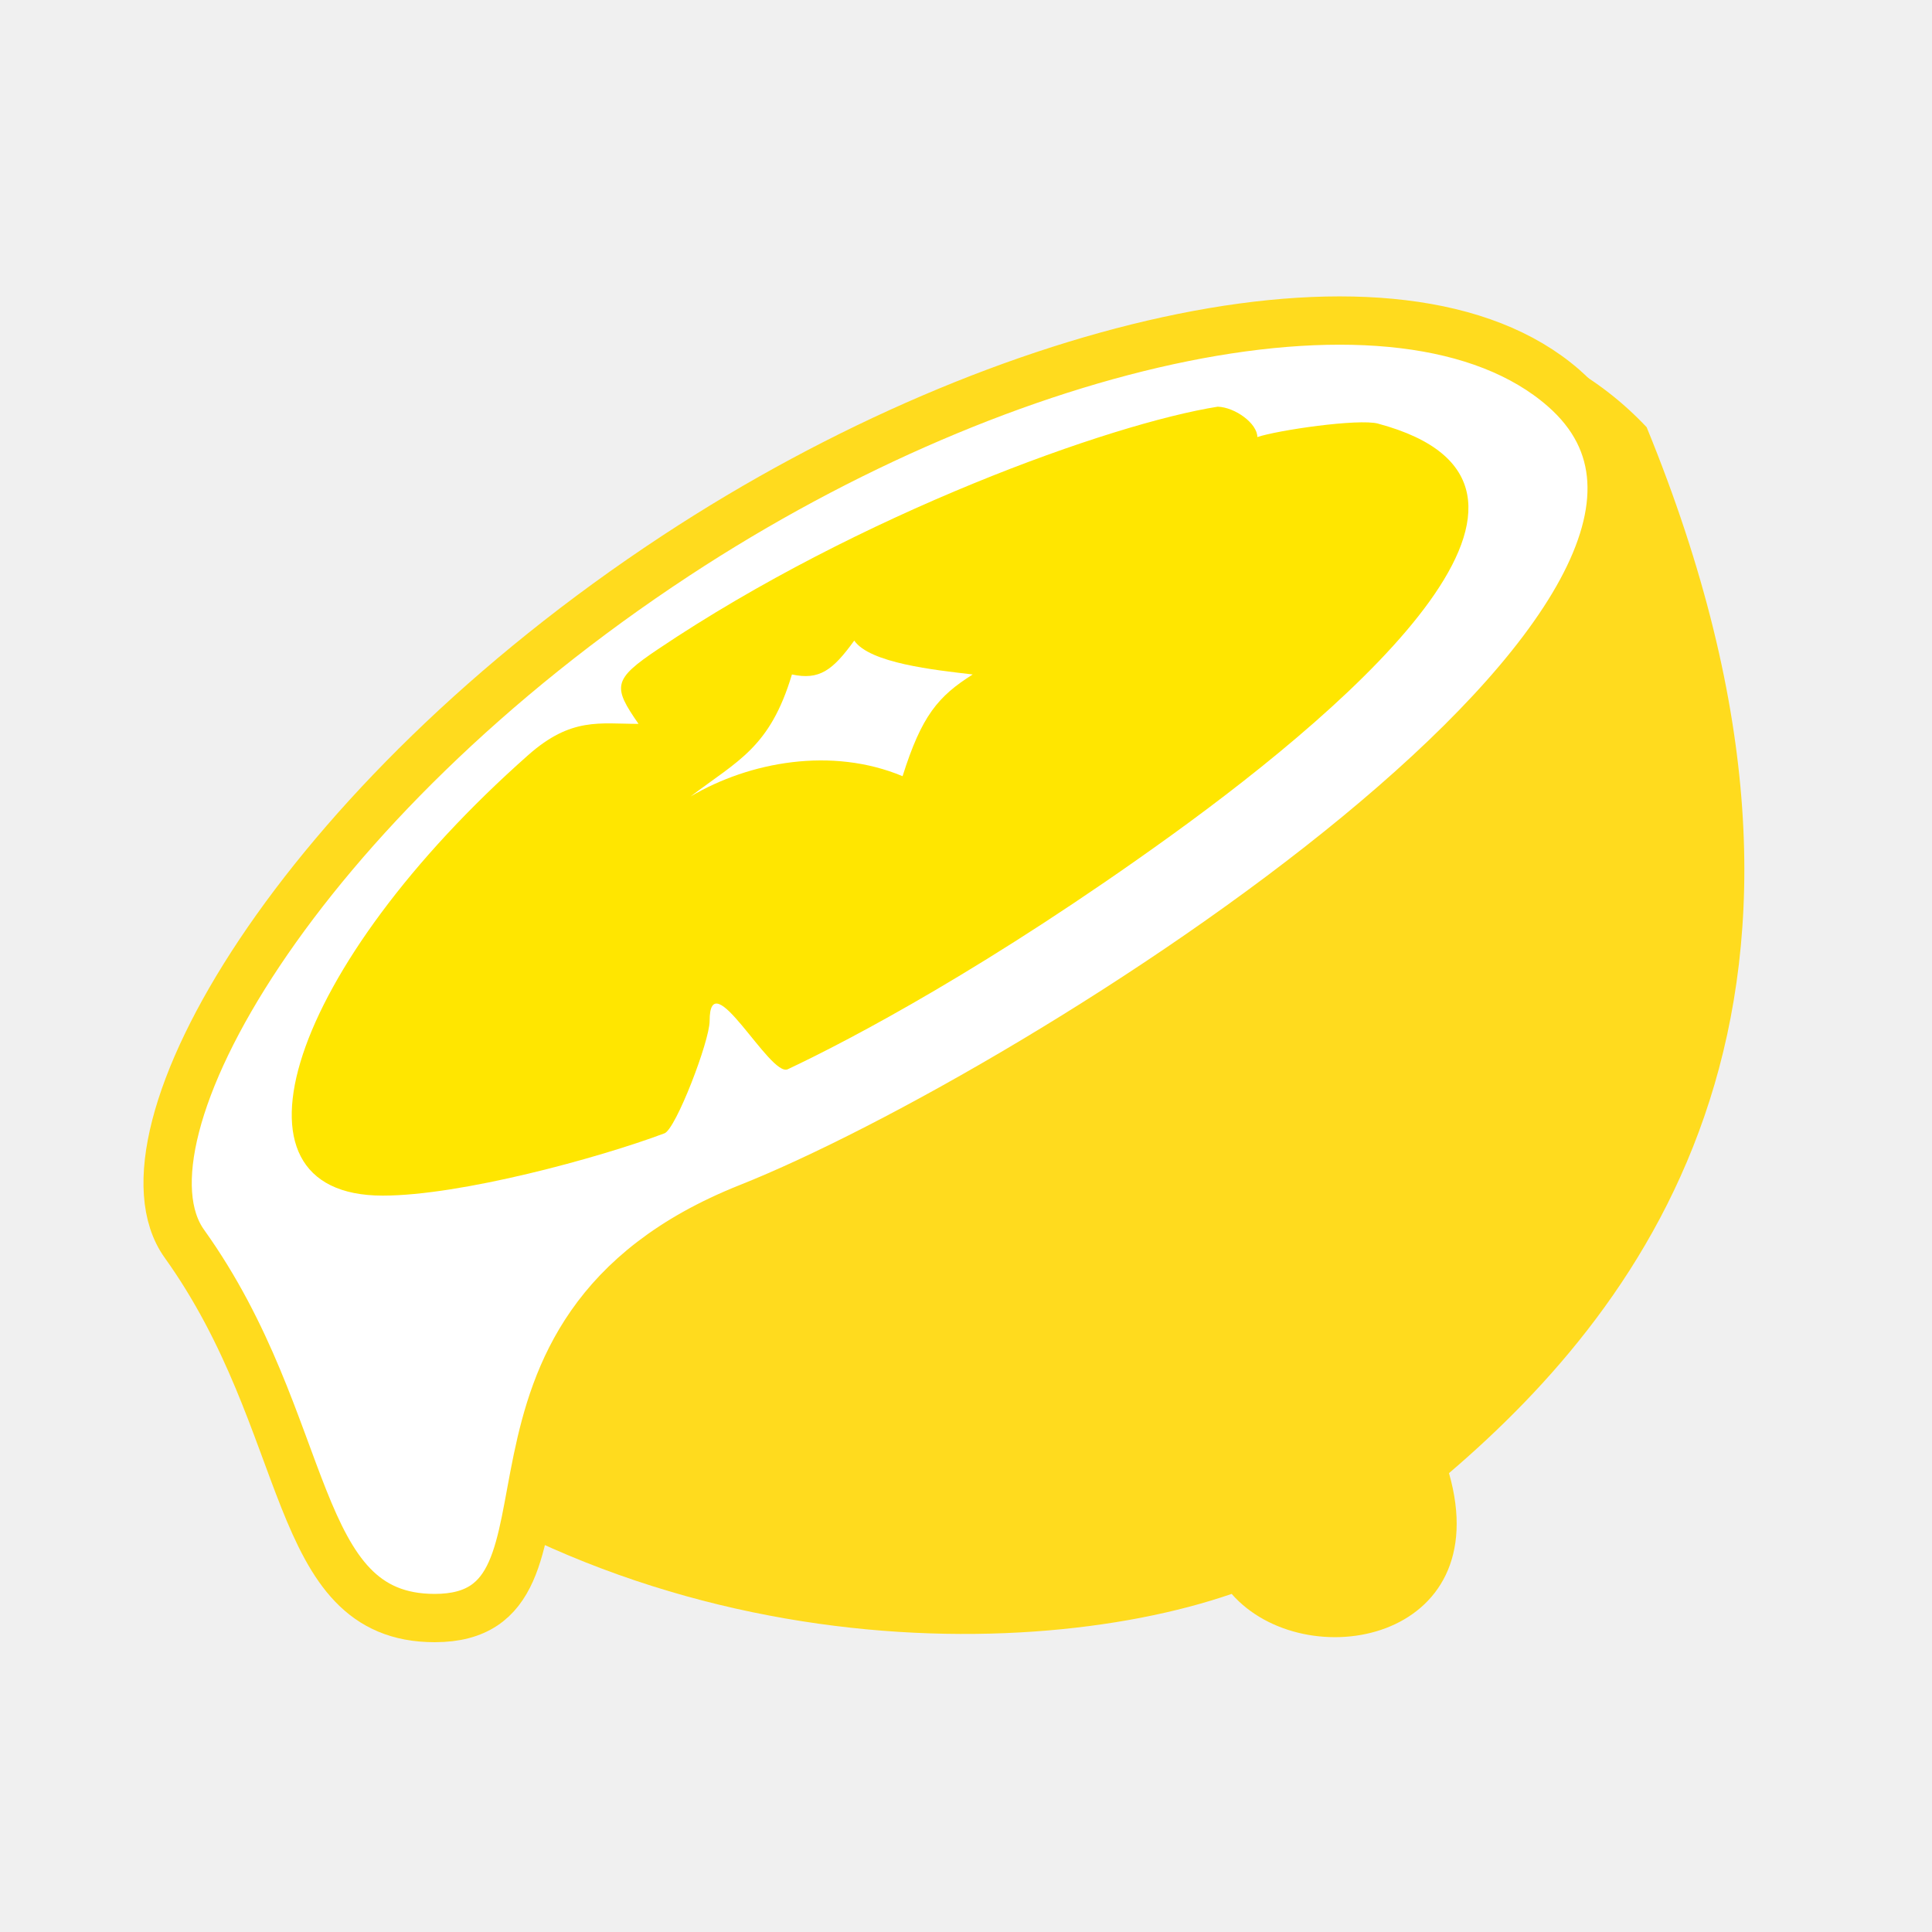
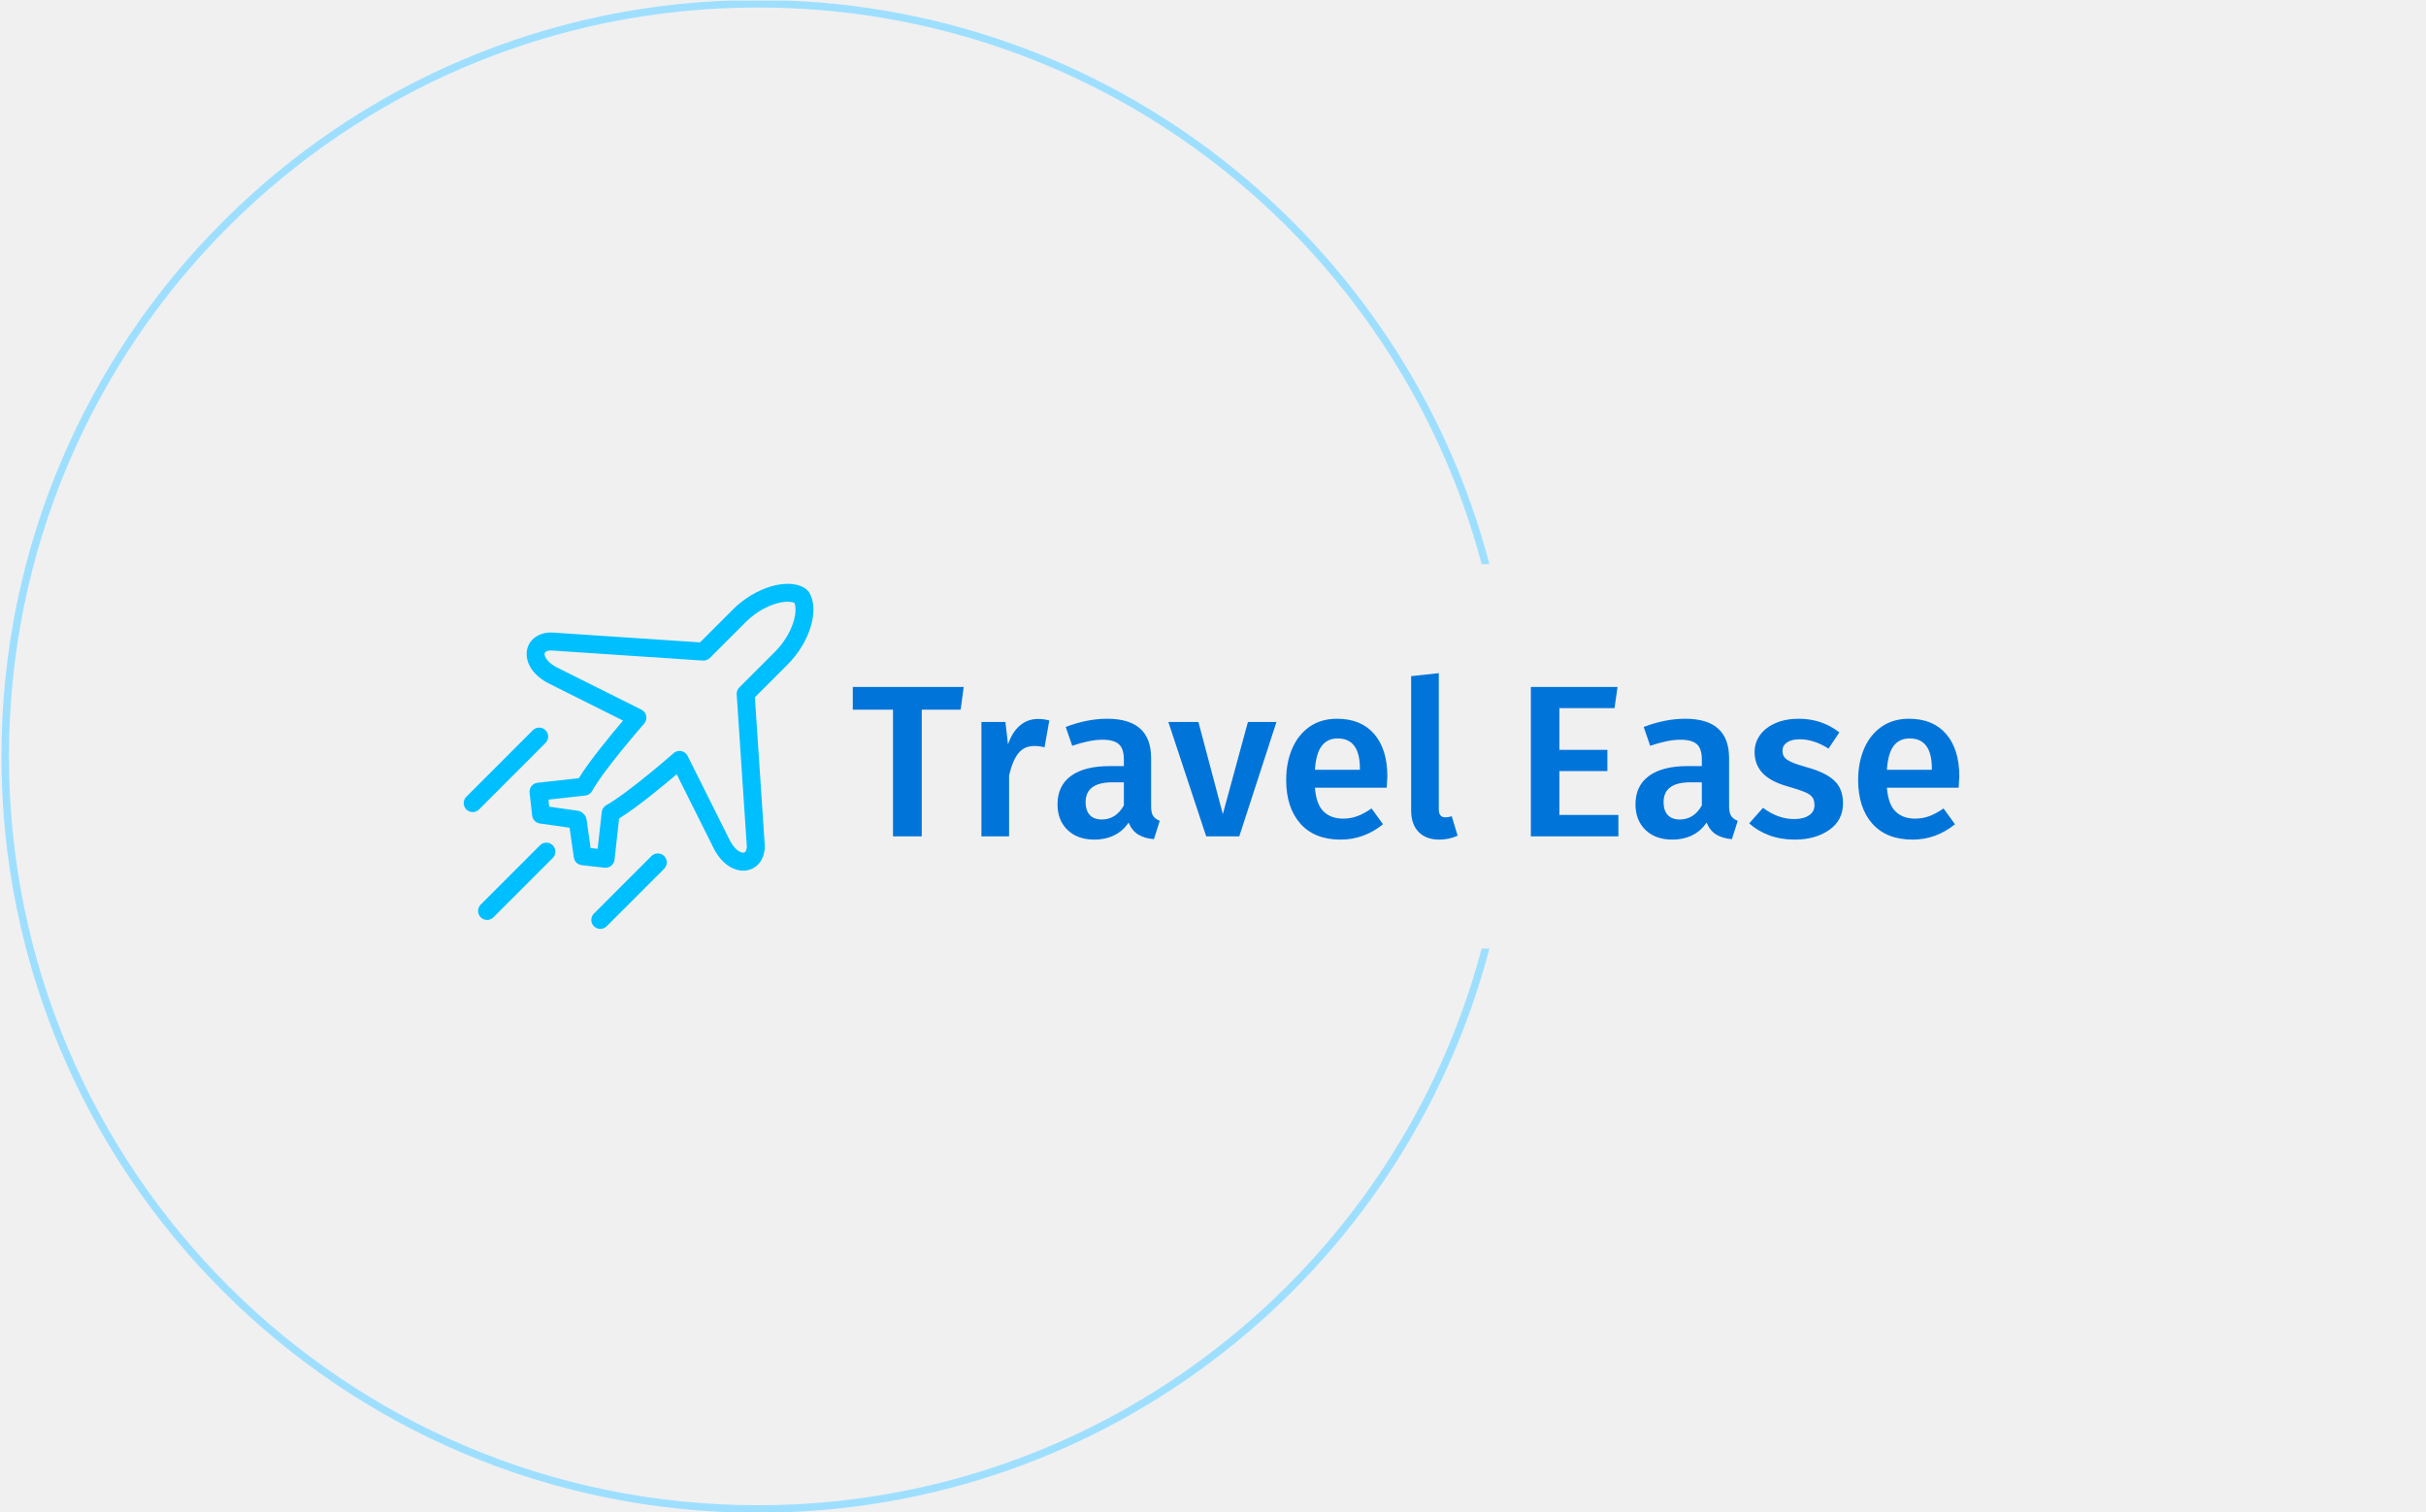
- <svg xmlns="http://www.w3.org/2000/svg" width="40" height="40" fill="none">
-   <path d="M34.092 8.845C38.929 20.652 34.092 27 30 30.5c1 3.5-2.986 4.222-4.5 2.5-4.457 1.537-13.512 1.487-20-5C2 24.5 4.73 16.714 14 11.5c8-4.5 16-7 20.092-2.655Z" fill="#FFDB1E" />
-   <path d="M14 11.5c6.848-4.497 15.025-6.38 18.368-3.47C37.5 12.5 21.5 22.612 15.5 25c-6.5 2.587-3 8.5-6.5 8.5-3 0-2.5-4-5.183-7.75C2.232 23.535 6.16 16.648 14 11.5Z" fill="#fff" stroke="#FFDB1E" />
-   <path d="M28.535 8.772c4.645 1.25-.365 5.695-4.303 8.536-3.732 2.692-6.606 4.21-7.923 4.83-.366.173-1.617-2.252-1.617-1 0 .417-.7 2.238-.934 2.326-1.365.512-4.223 1.29-5.835 1.29-3.491 0-1.923-4.754 3.014-9.122.892-.789 1.478-.645 2.283-.645-.537-.773-.534-.917.403-1.546C17.79 10.64 23 8.77 25.212 8.42c.366.014.82.35.82.629.41-.14 2.095-.388 2.503-.278Z" fill="#FFE600" />
-   <path d="M14.297 16.49c.985-.747 1.644-1.01 2.099-2.526.566.121.841-.08 1.29-.701.324.466 1.657.608 2.453.701-.715.451-1.057.852-1.452 2.106-1.464-.611-3.167-.302-4.39.42Z" fill="#fff" />
+ <svg xmlns="http://www.w3.org/2000/svg" version="1.1" width="1000" height="623" viewBox="0 0 1000 623">
+   <g transform="matrix(1,0,0,1,-0.6060606,0.2522267)">
+     <svg viewBox="0 0 396 247" data-background-color="#ffffff" preserveAspectRatio="xMidYMid meet" height="623" width="1000">
+       <g id="tight-bounds" transform="matrix(1,0,0,1,0.24,-0.1)">
+         <svg viewBox="0 0 395.52 247.2" height="247.2" width="395.52">
+           <g>
+             <svg />
+           </g>
+           <g>
+             <svg viewBox="0 0 395.52 247.2" height="247.2" width="395.52">
+               <g transform="matrix(1,0,0,1,75.54432,95.40344)">
+                 <svg viewBox="0 0 244.431 56.393" height="56.393" width="244.431">
+                   <g>
+                     <svg viewBox="0 0 244.431 56.393" height="56.393" width="244.431">
+                       <g>
+                         <svg viewBox="0 0 330.364 76.219" height="56.393" width="244.431">
+                           <g transform="matrix(1,0,0,1,85.93257,19.72569)">
+                             <svg viewBox="0 0 244.431 36.767" height="36.767" width="244.431">
+                               <g id="textblocktransform">
+                                 <svg viewBox="0 0 244.431 36.767" height="36.767" width="244.431" id="textblock">
+                                   <g>
+                                     <svg viewBox="0 0 244.431 36.767" height="36.767" width="244.431">
+                                       <g transform="matrix(1,0,0,1,0,0)">
+                                         <svg width="244.431" viewBox="0.6 -37.75 255.93 38.5" height="36.767" data-palette-color="#0074d9">
+                                           <path d="M0.6-34.55L26.25-34.55 25.55-29.3 16.55-29.3 16.55 0 9.9 0 9.9-29.3 0.6-29.3 0.6-34.55ZM43.4-27.15Q44.85-27.15 46.05-26.8L46.05-26.8 44.95-20.6Q43.75-20.9 42.6-20.9L42.6-20.9Q40.25-20.9 38.9-19.23 37.55-17.55 36.75-14.1L36.75-14.1 36.75 0 30.35 0 30.35-26.45 35.9-26.45 36.5-21.25Q37.45-24.1 39.25-25.63 41.05-27.15 43.4-27.15L43.4-27.15ZM69.6-7Q69.6-5.45 70.07-4.73 70.55-4 71.6-3.6L71.6-3.6 70.25 0.65Q68 0.45 66.57-0.45 65.15-1.35 64.4-3.2L64.4-3.2Q63.05-1.2 61.02-0.23 59 0.75 56.5 0.75L56.5 0.75Q52.55 0.75 50.25-1.5 47.95-3.75 47.95-7.4L47.95-7.4Q47.95-11.7 51.07-13.98 54.2-16.25 60-16.25L60-16.25 63.3-16.25 63.3-17.75Q63.3-20.3 62.12-21.33 60.95-22.35 58.35-22.35L58.35-22.35Q55.45-22.35 51.35-20.95L51.35-20.95 49.85-25.3Q54.8-27.2 59.45-27.2L59.45-27.2Q69.6-27.2 69.6-18.1L69.6-18.1 69.6-7ZM58.2-3.9Q61.45-3.9 63.3-7.15L63.3-7.15 63.3-12.5 60.65-12.5Q54.45-12.5 54.45-7.9L54.45-7.9Q54.45-6 55.4-4.95 56.35-3.9 58.2-3.9L58.2-3.9ZM91.99-26.45L98.59-26.45 89.99 0 82.34 0 73.59-26.45 80.54-26.45 86.19-5.15 91.99-26.45ZM124.24-13.85Q124.24-13.35 124.09-11.25L124.09-11.25 107.49-11.25Q107.79-7.4 109.49-5.75 111.19-4.1 113.99-4.1L113.99-4.1Q115.74-4.1 117.29-4.67 118.84-5.25 120.59-6.45L120.59-6.45 123.24-2.8Q118.84 0.75 113.44 0.75L113.44 0.75Q107.39 0.75 104.12-2.95 100.84-6.65 100.84-13.05L100.84-13.05Q100.84-17.1 102.24-20.33 103.64-23.55 106.29-25.38 108.94-27.2 112.59-27.2L112.59-27.2Q118.14-27.2 121.19-23.68 124.24-20.15 124.24-13.85L124.24-13.85ZM117.89-15.4L117.89-15.7Q117.89-22.65 112.74-22.65L112.74-22.65Q110.39-22.65 109.07-20.93 107.74-19.2 107.49-15.4L107.49-15.4 117.89-15.4ZM136.24 0.75Q133.19 0.75 131.46-1.03 129.74-2.8 129.74-6.05L129.74-6.05 129.74-37.05 136.14-37.75 136.14-6.25Q136.14-4.4 137.64-4.4L137.64-4.4Q138.39-4.4 139.14-4.65L139.14-4.65 140.49-0.15Q138.49 0.75 136.24 0.75L136.24 0.75ZM157.43-34.55L177.48-34.55 176.78-29.65 164.03-29.65 164.03-20 175.13-20 175.13-15.1 164.03-15.1 164.03-4.95 177.68-4.95 177.68 0 157.43 0 157.43-34.55ZM203.28-7Q203.28-5.45 203.76-4.73 204.23-4 205.28-3.6L205.28-3.6 203.93 0.65Q201.68 0.45 200.26-0.45 198.83-1.35 198.08-3.2L198.08-3.2Q196.73-1.2 194.71-0.23 192.68 0.75 190.18 0.75L190.18 0.75Q186.23 0.75 183.93-1.5 181.63-3.75 181.63-7.4L181.63-7.4Q181.63-11.7 184.76-13.98 187.88-16.25 193.68-16.25L193.68-16.25 196.98-16.25 196.98-17.75Q196.98-20.3 195.81-21.33 194.63-22.35 192.03-22.35L192.03-22.35Q189.13-22.35 185.03-20.95L185.03-20.95 183.53-25.3Q188.48-27.2 193.13-27.2L193.13-27.2Q203.28-27.2 203.28-18.1L203.28-18.1 203.28-7ZM191.88-3.9Q195.13-3.9 196.98-7.15L196.98-7.15 196.98-12.5 194.33-12.5Q188.13-12.5 188.13-7.9L188.13-7.9Q188.13-6 189.08-4.95 190.03-3.9 191.88-3.9L191.88-3.9ZM219.38-27.2Q224.73-27.2 228.78-24.05L228.78-24.05 226.28-20.3Q222.88-22.45 219.63-22.45L219.63-22.45Q217.73-22.45 216.68-21.73 215.63-21 215.63-19.8L215.63-19.8Q215.63-18.9 216.08-18.3 216.53-17.7 217.7-17.18 218.88-16.65 221.18-16L221.18-16Q225.48-14.85 227.55-12.95 229.63-11.05 229.63-7.65L229.63-7.65Q229.63-3.7 226.43-1.48 223.23 0.75 218.48 0.75L218.48 0.75Q215.23 0.75 212.55-0.25 209.88-1.25 207.93-3L207.93-3 211.13-6.6Q214.58-4 218.33-4L218.33-4Q220.48-4 221.75-4.85 223.03-5.7 223.03-7.2L223.03-7.2Q223.03-8.35 222.55-9.03 222.08-9.7 220.85-10.23 219.63-10.75 217.03-11.5L217.03-11.5Q212.98-12.6 211.08-14.58 209.18-16.55 209.18-19.5L209.18-19.5Q209.18-21.7 210.45-23.45 211.73-25.2 214.05-26.2 216.38-27.2 219.38-27.2L219.38-27.2ZM256.53-13.85Q256.53-13.35 256.38-11.25L256.38-11.25 239.78-11.25Q240.08-7.4 241.78-5.75 243.48-4.1 246.28-4.1L246.28-4.1Q248.03-4.1 249.58-4.67 251.13-5.25 252.88-6.45L252.88-6.45 255.53-2.8Q251.13 0.75 245.73 0.75L245.73 0.75Q239.68 0.75 236.4-2.95 233.13-6.65 233.13-13.05L233.13-13.05Q233.13-17.1 234.53-20.33 235.93-23.55 238.58-25.38 241.23-27.2 244.88-27.2L244.88-27.2Q250.43-27.2 253.48-23.68 256.53-20.15 256.53-13.85L256.53-13.85ZM250.18-15.4L250.18-15.7Q250.18-22.65 245.03-22.65L245.03-22.65Q242.68-22.65 241.35-20.93 240.03-19.2 239.78-15.4L239.78-15.4 250.18-15.4Z" opacity="1" transform="matrix(1,0,0,1,0,0)" fill="#0074d9" class="wordmark-text-0" data-fill-palette-color="primary" id="text-0" />
+                                         </svg>
+                                       </g>
+                                     </svg>
+                                   </g>
+                                 </svg>
+                               </g>
+                             </svg>
+                           </g>
+                           <g>
+                             <svg viewBox="0 0 77.253 76.219" height="76.219" width="77.253">
+                               <g>
+                                 <svg version="1.1" x="0" y="0" viewBox="5 5.603 89.999 88.795" enable-background="new 0 0 100 100" xml:space="preserve" height="76.219" width="77.253" class="icon-icon-0" data-fill-palette-color="accent" id="icon-0">
+                                   <g fill="#00bfff" data-fill-palette-color="accent">
+                                     <path d="M93.926 7.859c-0.097-0.163-0.214-0.312-0.349-0.445l-0.398-0.4c-0.132-0.129-0.278-0.242-0.434-0.337-4.462-2.678-12.771-0.174-18.521 5.58l-8.416 8.414-38.194-2.546c-0.062-0.003-0.123-0.006-0.185-0.006-3.17 0.044-5.575 1.787-6.126 4.446-0.542 2.612 0.829 6.561 6.472 9.113l18.231 9.116c-2.979 3.5-8.587 10.266-11.385 14.817l-10.62 1.181c-1.269 0.141-2.183 1.284-2.042 2.555l0.653 5.886c0.117 1.047 0.926 1.884 1.972 2.033l7.661 1.094 1.096 7.663c0.149 1.043 0.984 1.854 2.033 1.972l5.886 0.653c0.606 0.065 1.219-0.11 1.699-0.492 0.48-0.384 0.785-0.94 0.855-1.552l1.178-10.621c4.553-2.797 11.317-8.402 14.818-11.382l9.116 18.231c2.218 4.902 5.49 6.58 8.024 6.58 0.381 0 0.747-0.038 1.087-0.108 2.66-0.551 4.403-2.956 4.444-6.126 0-0.062 0-0.123-0.003-0.185l-2.549-38.198 8.414-8.414C94.099 20.629 96.604 12.321 93.926 7.859zM75.92 32.266c-0.472 0.472-0.718 1.125-0.674 1.79l2.61 39.141c-0.023 0.706-0.231 1.468-0.756 1.576-0.785 0.159-2.566-0.744-3.979-3.884-0.012-0.029-0.026-0.057-0.041-0.086l-10.464-20.93c-0.319-0.642-0.92-1.099-1.623-1.236-0.146-0.029-0.296-0.043-0.445-0.043-0.557 0-1.099 0.201-1.523 0.576-0.117 0.101-11.725 10.272-17.326 13.383-0.653 0.363-1.093 1.022-1.175 1.767l-1.052 9.475-1.808-0.202L36.61 66.21c-0.085-0.577-0.372-1.075-0.782-1.427-0.354-0.415-0.853-0.706-1.433-0.788L27.01 62.94l-0.199-1.808 9.475-1.055c0.744-0.082 1.403-0.519 1.767-1.175 3.111-5.602 13.28-17.208 13.383-17.324 0.472-0.539 0.668-1.267 0.53-1.972-0.138-0.703-0.592-1.302-1.233-1.623L29.802 27.52c-0.029-0.015-0.059-0.026-0.088-0.041-3.138-1.409-4.049-3.188-3.885-3.976 0.108-0.524 0.873-0.734 1.579-0.757l39.141 2.609c0.665 0.041 1.315-0.199 1.79-0.672l9.154-9.157c4.614-4.614 10.351-5.996 12.604-5.019 0.973 2.256-0.407 7.989-5.021 12.604L75.92 32.266z" fill="#00bfff" data-fill-palette-color="accent" />
+                                     <path d="M26.061 46.546c0.902-0.902 0.902-2.367 0-3.269-0.902-0.904-2.367-0.904-3.27 0L5.679 60.389c-0.905 0.903-0.905 2.367 0 3.271 0.451 0.451 1.043 0.679 1.635 0.679s1.184-0.228 1.635-0.679L26.061 46.546z" fill="#00bfff" data-fill-palette-color="accent" />
+                                     <path d="M53.312 75.652L38.515 90.45c-0.905 0.903-0.905 2.366 0 3.269 0.451 0.453 1.043 0.679 1.635 0.679s1.184-0.226 1.635-0.679l14.798-14.797c0.905-0.902 0.905-2.367 0-3.27C55.68 74.747 54.215 74.747 53.312 75.652z" fill="#00bfff" data-fill-palette-color="accent" />
+                                     <path d="M24.64 72.876L9.379 88.139c-0.905 0.902-0.905 2.367 0 3.27 0.451 0.451 1.043 0.676 1.635 0.676s1.184-0.225 1.635-0.676l15.261-15.261c0.902-0.904 0.902-2.367 0-3.271C27.007 71.973 25.542 71.973 24.64 72.876z" fill="#00bfff" data-fill-palette-color="accent" />
+                                   </g>
+                                 </svg>
+                               </g>
+                             </svg>
+                           </g>
+                         </svg>
+                       </g>
+                     </svg>
+                   </g>
+                 </svg>
+               </g>
+               <g>
+                 <path d="M0 123.6c0-68.262 55.338-123.6 123.6-123.6 57.41 0 105.678 39.141 119.574 92.192h-1.269c-13.866-52.367-61.578-90.966-118.305-90.965-67.585 0-122.373 54.788-122.373 122.373 0 67.585 54.788 122.373 122.373 122.373 56.727 0 104.44-38.599 118.305-90.965h1.269c-13.897 53.052-62.165 92.192-119.574 92.192-68.262 0-123.6-55.338-123.6-123.6z" fill="#9edfff" stroke="transparent" data-fill-palette-color="tertiary" />
+               </g>
+             </svg>
+           </g>
+           <defs />
+         </svg>
+         <rect width="395.52" height="247.2" fill="none" stroke="none" visibility="hidden" />
+       </g>
+     </svg>
+   </g>
</svg>
